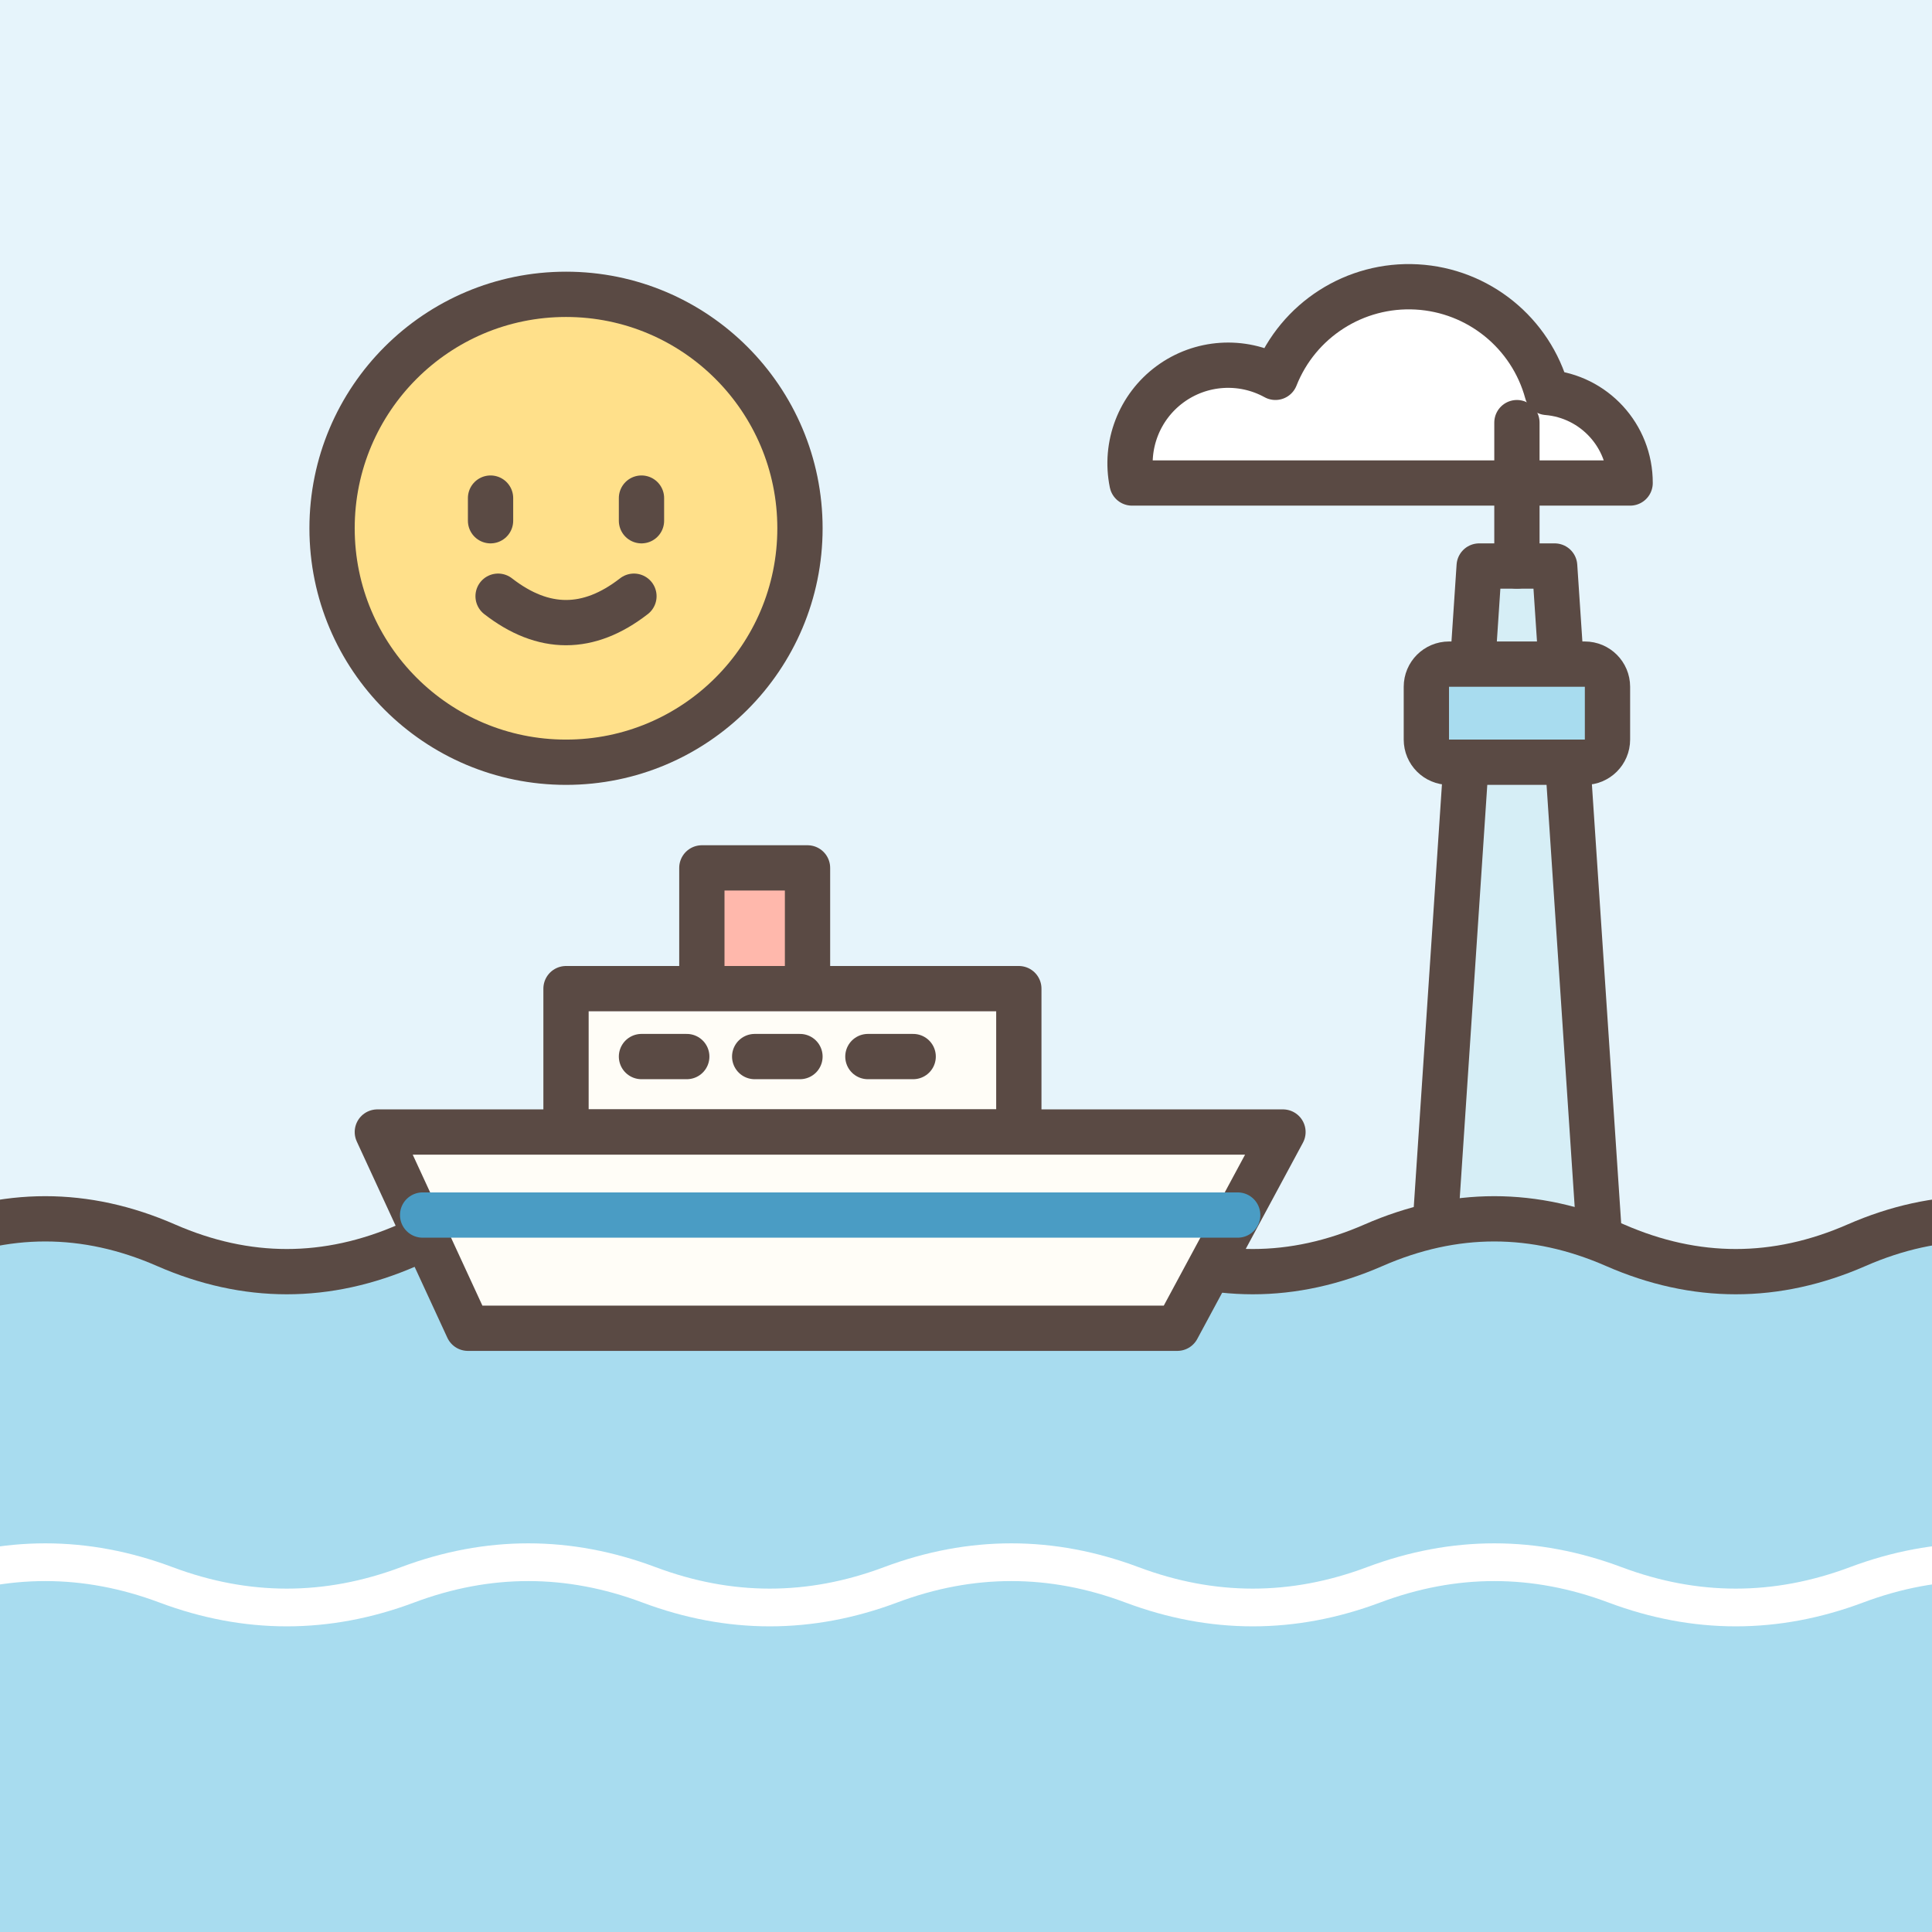
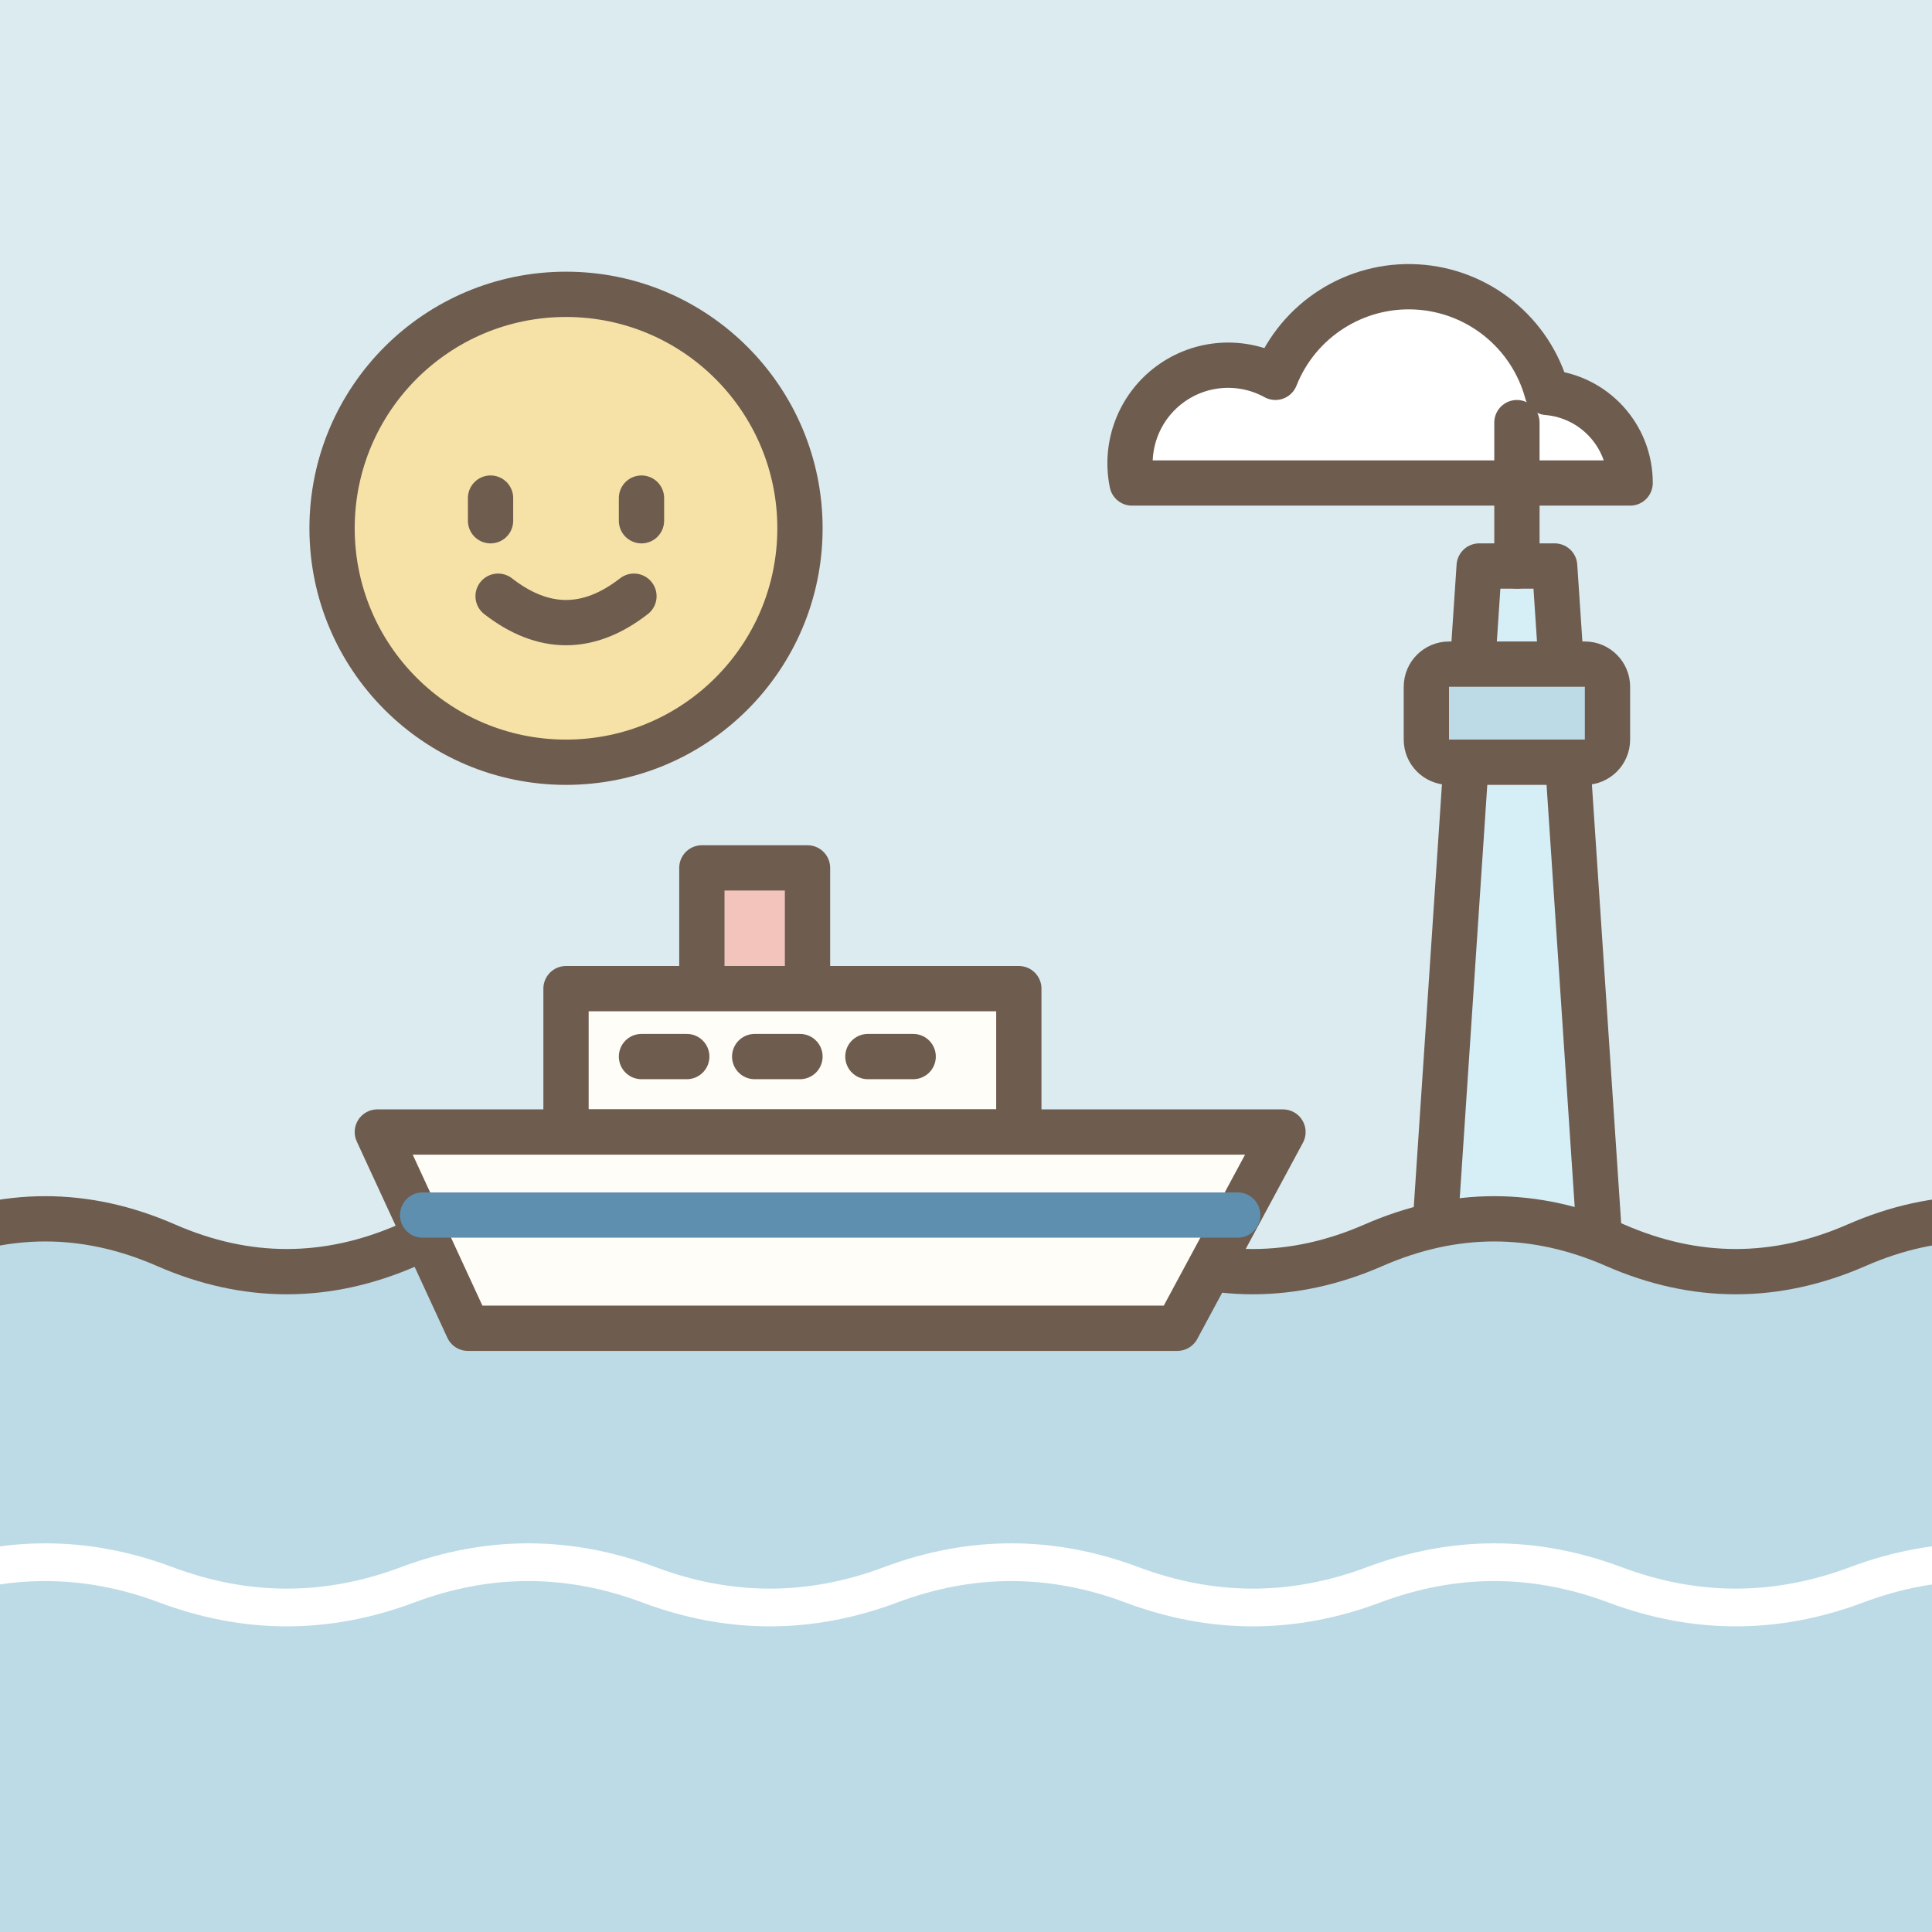
<svg xmlns="http://www.w3.org/2000/svg" viewBox="0 0 512 512">
-   <rect width="512" height="512" fill="#e6f4fb" />
-   <g stroke="#5a4a44" stroke-width="12" stroke-linecap="round" stroke-linejoin="round">
-     <circle cx="150" cy="140" r="62" fill="#ffe08a" />
+   <rect width="512" height="512" fill="#dcebf0" />
+   <g stroke="#6e5c4f" stroke-width="12" stroke-linecap="round" stroke-linejoin="round">
+     <circle cx="150" cy="140" r="62" fill="#f6e1a6" />
    <path d="M130 132 v6 M170 132 v6 M132 158 q18 14 36 0" fill="none" />
    <path d="M300 128 a26 26 0 0 1 38 -28 a38 38 0 0 1 72 4 a24 24 0 0 1 22 24 Z" fill="#ffffff" />
    <path d="M380 330 L392 150 H412 L424 330 Z" fill="#d6eef6" />
    <path d="M402 150 V112" fill="none" />
-     <rect x="378" y="176" width="48" height="26" rx="6" fill="#a8dcef" />
-     <path d="M-20 330 q32 -14 64 0 t64 0 t64 0 t64 0 t64 0 t64 0 t64 0 t64 0 t64 0 V540 H-20 Z" fill="#a8dcef" />
+     <rect x="378" y="176" width="48" height="26" rx="6" fill="#bcdbe6" />
+     <path d="M-20 330 q32 -14 64 0 t64 0 t64 0 t64 0 t64 0 t64 0 t64 0 t64 0 t64 0 V540 H-20 Z" fill="#bcdbe6" />
    <path d="M-20 420 q32 -12 64 0 t64 0 t64 0 t64 0 t64 0 t64 0 t64 0 t64 0 t64 0" fill="none" stroke="#ffffff" stroke-width="10" />
    <g transform="translate(220 300)">
-       <path d="M-34 -70 h28 v34 h-28 Z" fill="#ffb8ac" />
+       <path d="M-34 -70 h28 v34 h-28 Z" fill="#f2c4bc" />
      <rect x="-70" y="-38" width="120" height="38" fill="#fffdf7" />
      <path d="M-50 -20 h12 M-20 -20 h12 M10 -20 h12" fill="none" />
      <path d="M-120 0 H120 L92 52 H-96 Z" fill="#fffdf7" />
-       <path d="M-108 22 H108" fill="none" stroke="#4a9cc4" stroke-width="12" />
+       <path d="M-108 22 H108" fill="none" stroke="#5f8fae" stroke-width="12" />
    </g>
  </g>
</svg>
